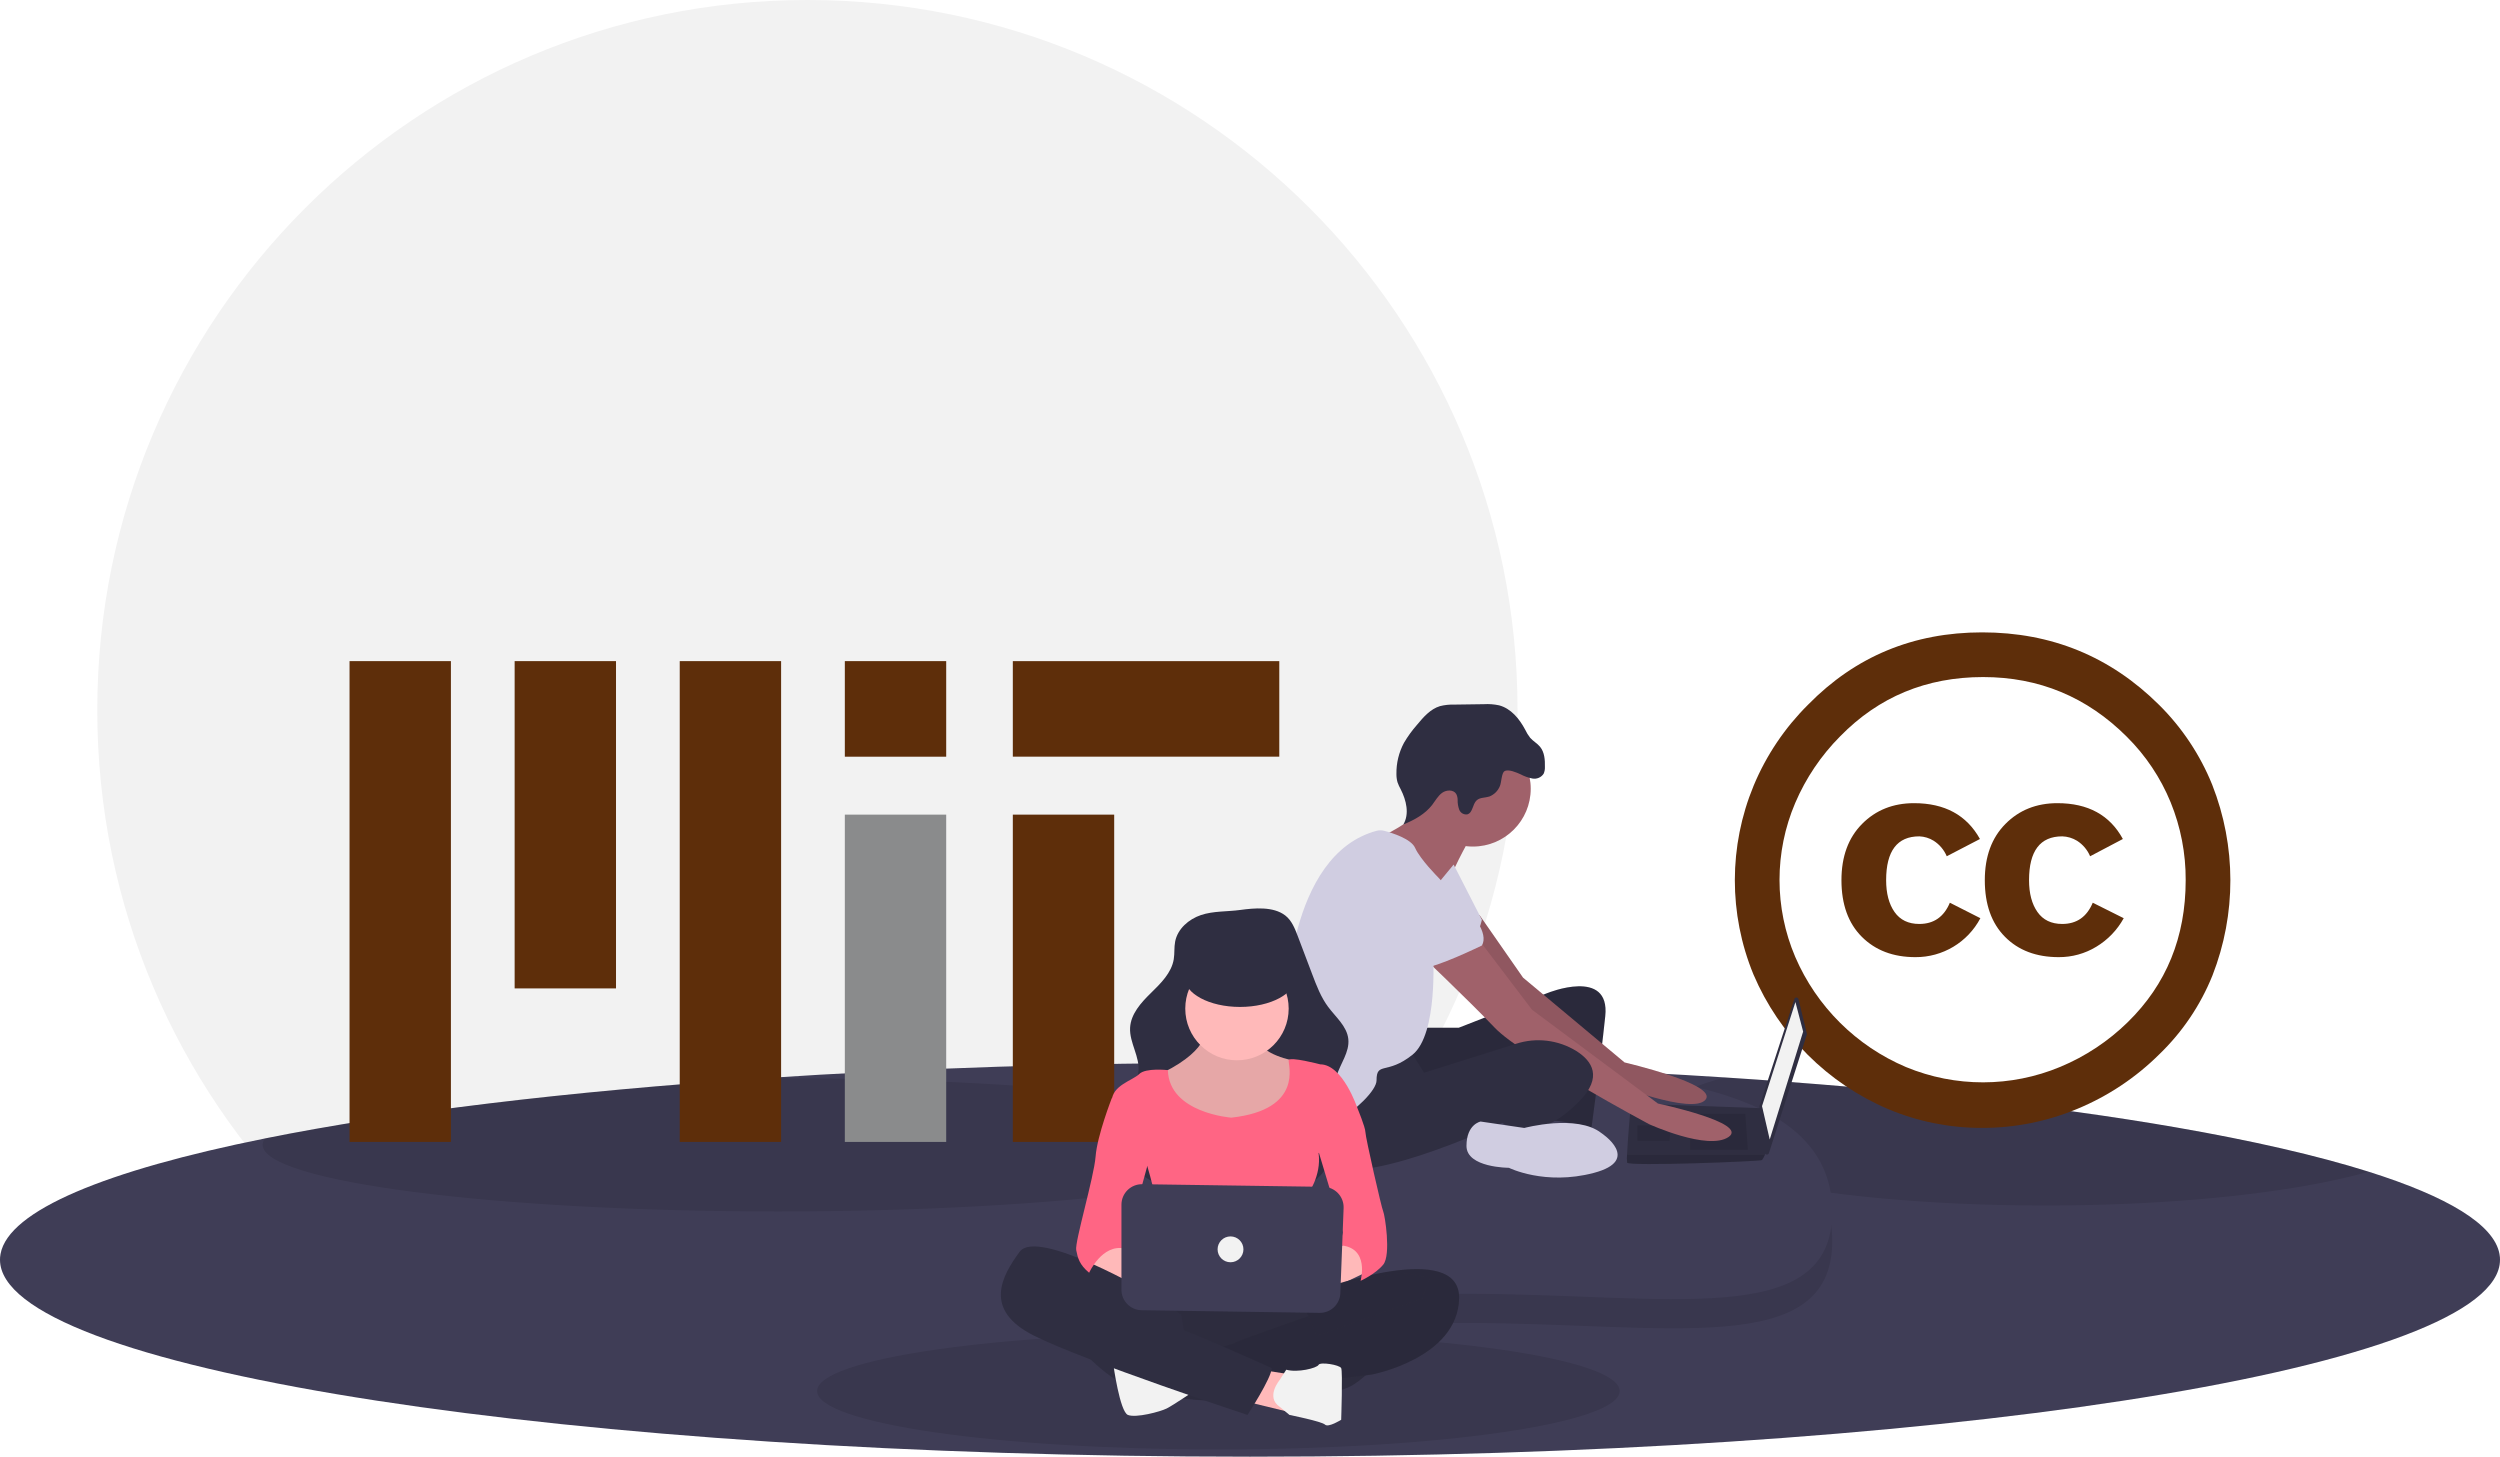
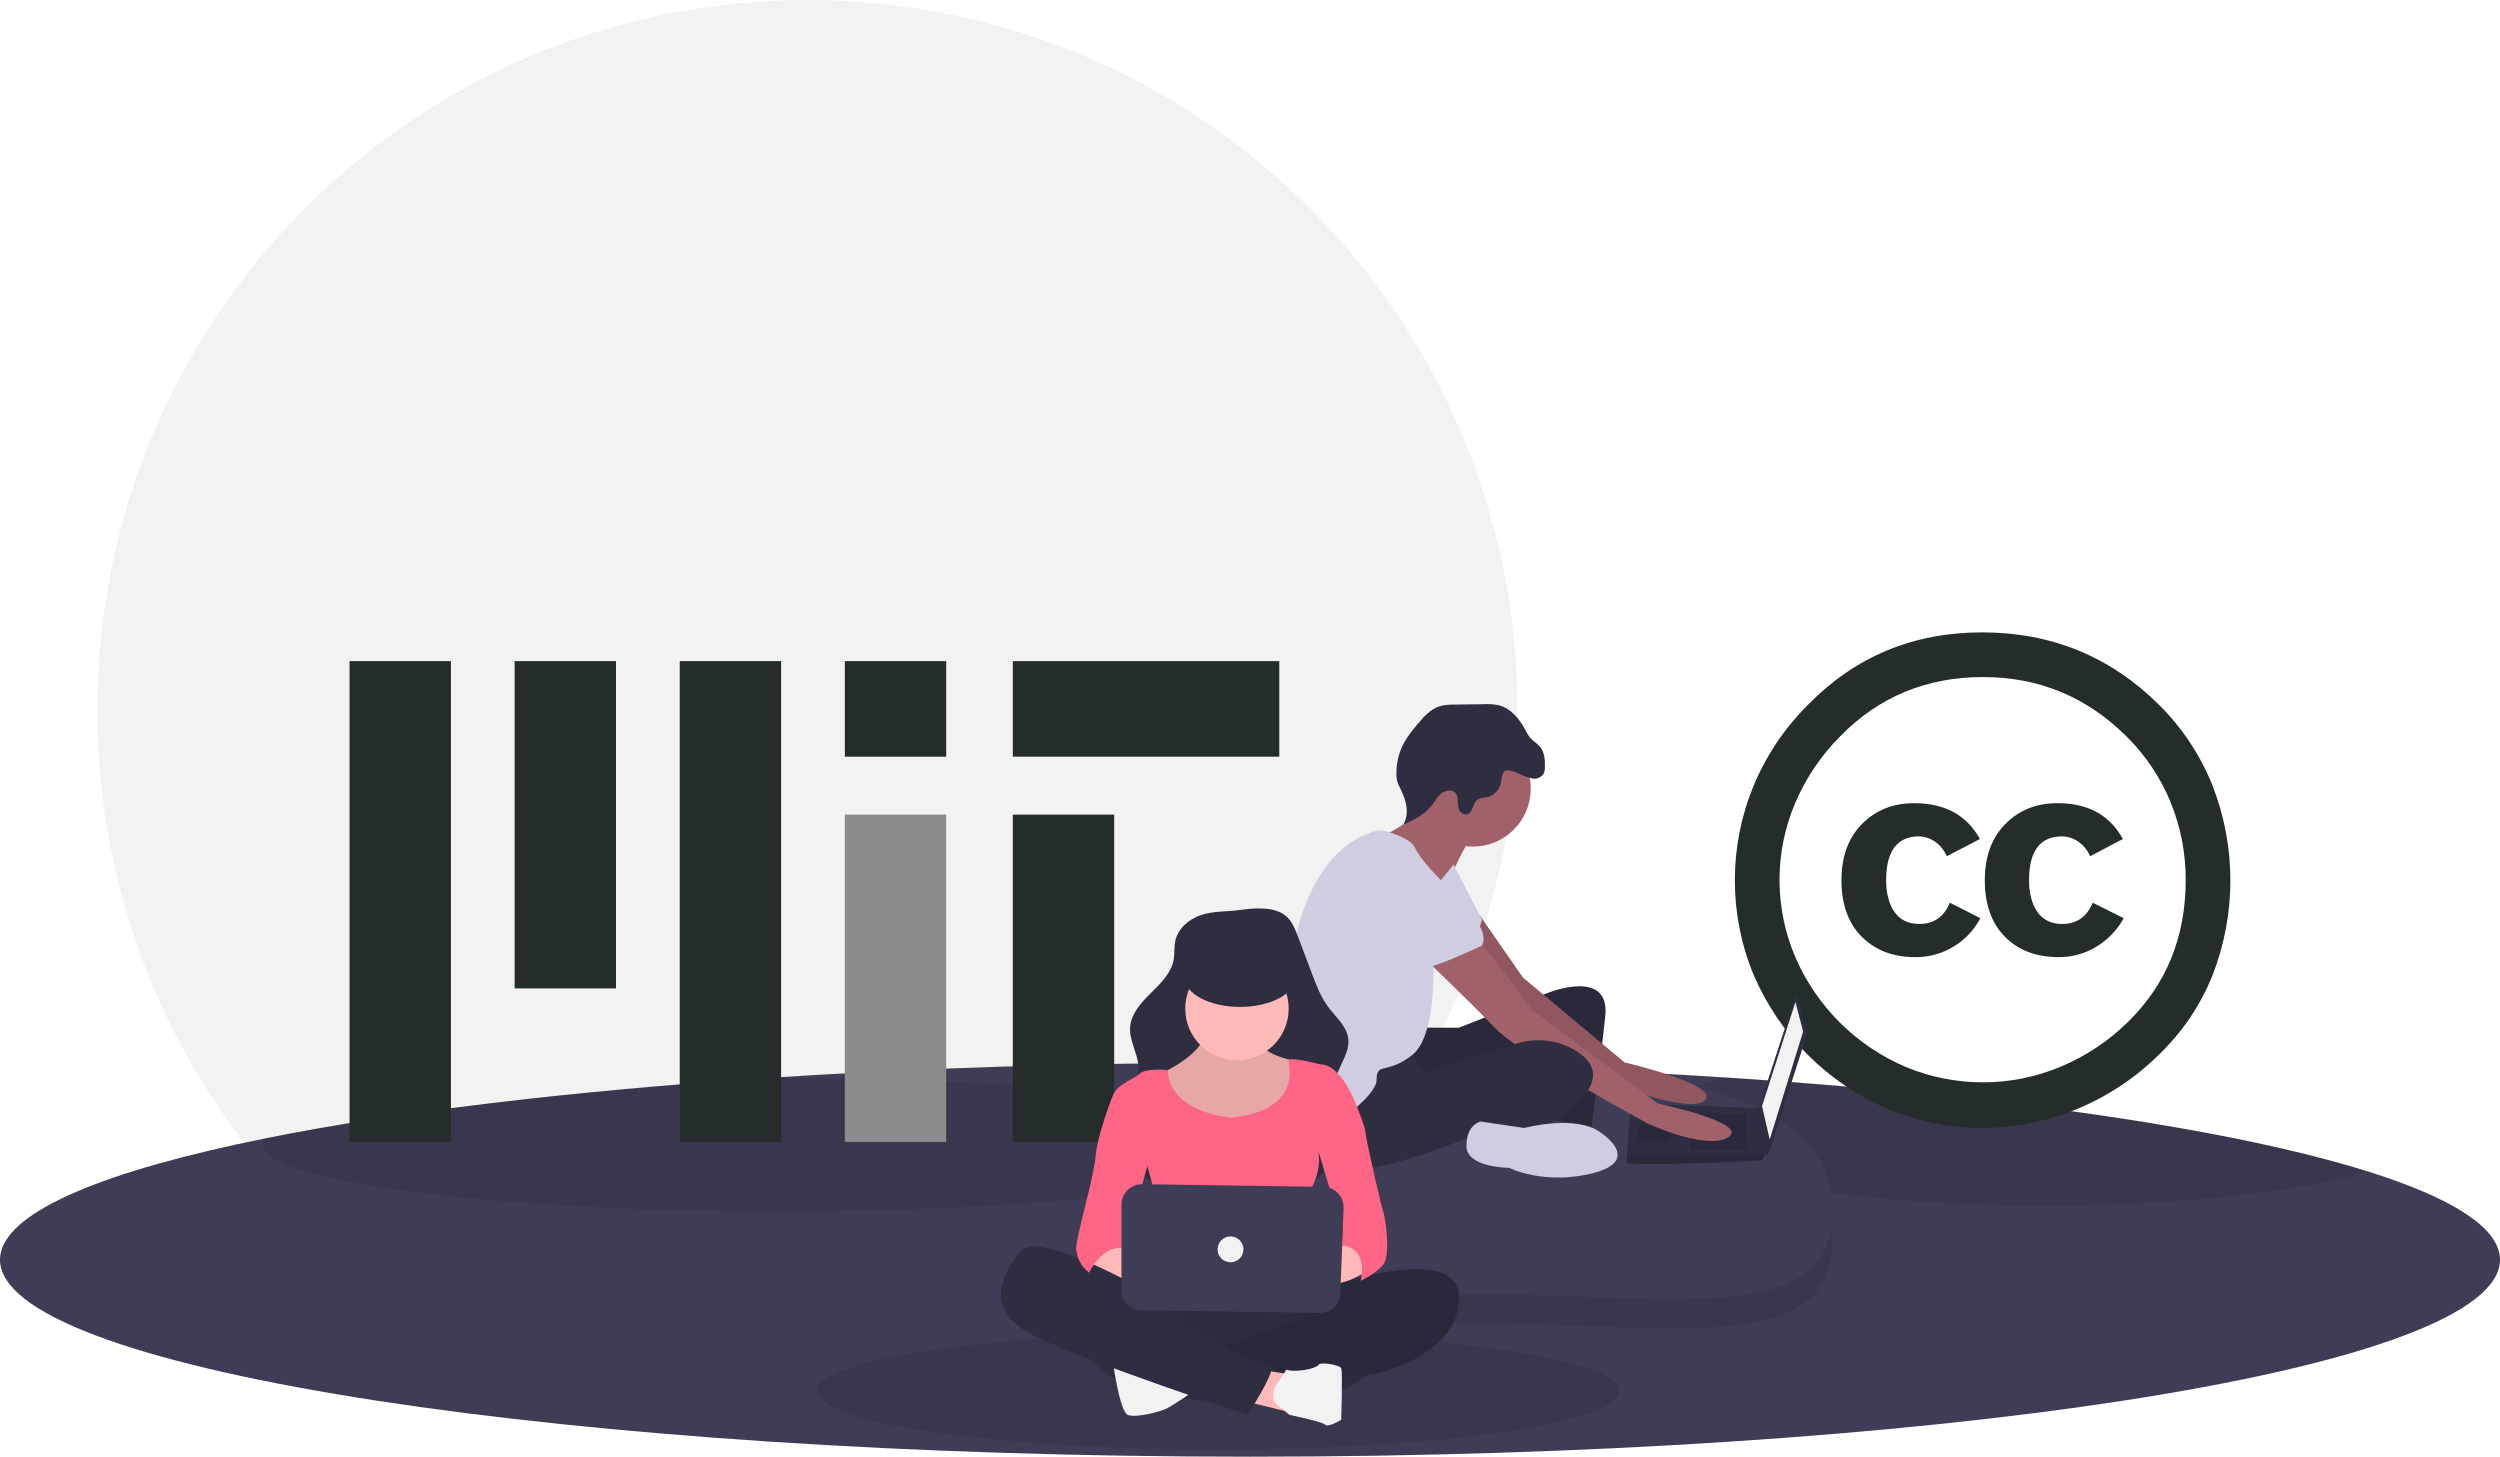
<svg xmlns="http://www.w3.org/2000/svg" data-name="Layer 1" width="1028" height="598.997" viewBox="0 0 1028 598.997">
  <circle cx="332.005" cy="292.004" r="292.004" fill="#f2f2f2" />
  <path d="M1028 517.997a13.69 13.69 0 01-.17 2.12c-7.14 43.76-234.46 78.88-513.83 78.88S7.31 563.877.17 520.117a13.675 13.675 0 01-.17-2.12c0-.2 0-.41.02-.61 0-.11.01-.21.01-.32a.49.49 0 00.01-.12c.04-.45.1-.88.18-1.32 3.26-17.89 43.35-34.33 108.74-47.5 53.48-10.77 123.89-19.36 204.93-24.76 61.5-4.1 129.12-6.37 200.11-6.37 57.12 0 112.06 1.47 163.38 4.17h.02q16.11.855 31.74 1.87c71.33 4.62 134.63 11.69 185.63 20.54 31.37 5.45 58.1 11.58 79.19 18.22h.01c32.46 10.23 51.6 21.7 53.81 33.83.08.44.14.87.18 1.32a.487.487 0 00.01.12c0 .11.01.21.01.32.02.2.02.41.02.61z" fill="#3f3d56" />
  <ellipse cx="501" cy="571.997" rx="165" ry="24" opacity=".1" />
  <path d="M973.96 481.797c-5.77 1.65-12.27 3.18-19.4 4.58-29.36 5.78-69.42 9.33-113.53 9.33-49.28 0-93.45-4.43-123.38-11.44-24.84-5.82-39.88-13.39-39.88-21.7 0-7.3 11.64-14.06 31.37-19.53 71.33 4.62 134.63 11.69 185.63 20.54 31.37 5.45 58.1 11.58 79.19 18.22zM532 470.747c0 15.13-94.92 27.4-212 27.4s-212-12.27-212-27.4a4.372 4.372 0 01.96-2.62c53.48-10.77 123.89-19.36 204.93-24.76q3.045-.015 6.11-.01c117.08 0 212 12.26 212 27.39z" opacity=".1" />
-   <path fill="#5e2e0a" d="M416.472 334.975h41.685v134.584h-41.685zm-136.966-63.124h41.685v197.708h-41.685zm-135.776 0h41.685v197.708H143.73zm67.888 0h41.685v134.584h-41.685zm135.775 0h41.685v39.303h-41.685z" />
+   <path fill="#242d2c" d="M416.472 334.975h41.685v134.584h-41.685zm-136.966-63.124h41.685v197.708h-41.685zm-135.776 0h41.685v197.708H143.73zm67.888 0h41.685v134.584h-41.685zm135.775 0h41.685v39.303h-41.685z" />
  <path fill="#8a8b8c" d="M347.393 334.975h41.685v134.584h-41.685z" />
-   <path fill="#5e2e0a" d="M416.472 271.851h109.573v39.303H416.472zm398.59-11.822q42.748 0 72.774 29.84a97.983 97.983 0 0121.832 32.838 107.346 107.346 0 01.095 78.409 93.533 93.533 0 01-21.74 32.294 104.704 104.704 0 01-33.84 22.56 101.425 101.425 0 01-39.115 7.824 99.015 99.015 0 01-38.661-7.734 104.845 104.845 0 01-55.4-55.396 101.764 101.764 0 01.09-77.594 102.307 102.307 0 0122.468-33.386q29.109-29.649 71.497-29.655zm.37 18.377q-34.93 0-58.769 24.38a87.595 87.595 0 00-18.466 27.38 80.789 80.789 0 000 63.312 86.249 86.249 0 0045.577 45.31 82.687 82.687 0 0063.41-.09 87.995 87.995 0 0027.741-18.374q23.831-23.287 23.828-58.405a83.659 83.659 0 00-6.186-32.02 81.465 81.465 0 00-18.002-26.93q-24.576-24.561-59.134-24.563zm-1.277 66.59l-13.65 7.098a14.006 14.006 0 00-5.364-6.368 12.087 12.087 0 00-5.916-1.818q-13.64 0-13.646 18.011 0 8.186 3.454 13.095 3.458 4.915 10.192 4.916 8.916 0 12.557-8.733l12.55 6.368a29.99 29.99 0 01-26.744 16.011q-13.644 0-22.016-8.37-8.367-8.367-8.367-23.284 0-14.556 8.46-23.105 8.457-8.549 21.379-8.552 18.926-.01 27.11 14.732zm58.764 0l-13.464 7.098a13.992 13.992 0 00-5.368-6.368 12.373 12.373 0 00-6.094-1.818q-13.645 0-13.65 18.011 0 8.186 3.458 13.095 3.453 4.915 10.192 4.916 8.907 0 12.547-8.733l12.736 6.368a31.277 31.277 0 01-11.274 11.736 29.398 29.398 0 01-15.464 4.275q-13.831 0-22.1-8.37-8.29-8.367-8.284-23.284 0-14.556 8.463-23.105 8.453-8.549 21.373-8.552 18.922-.01 26.93 14.732z" />
+   <path fill="#242d2c" d="M416.472 271.851h109.573v39.303H416.472zm398.59-11.822q42.748 0 72.774 29.84a97.983 97.983 0 0121.832 32.838 107.346 107.346 0 01.095 78.409 93.533 93.533 0 01-21.74 32.294 104.704 104.704 0 01-33.84 22.56 101.425 101.425 0 01-39.115 7.824 99.015 99.015 0 01-38.661-7.734 104.845 104.845 0 01-55.4-55.396 101.764 101.764 0 01.09-77.594 102.307 102.307 0 0122.468-33.386q29.109-29.649 71.497-29.655zm.37 18.377q-34.93 0-58.769 24.38a87.595 87.595 0 00-18.466 27.38 80.789 80.789 0 000 63.312 86.249 86.249 0 0045.577 45.31 82.687 82.687 0 0063.41-.09 87.995 87.995 0 0027.741-18.374q23.831-23.287 23.828-58.405a83.659 83.659 0 00-6.186-32.02 81.465 81.465 0 00-18.002-26.93q-24.576-24.561-59.134-24.563zm-1.277 66.59l-13.65 7.098a14.006 14.006 0 00-5.364-6.368 12.087 12.087 0 00-5.916-1.818q-13.64 0-13.646 18.011 0 8.186 3.454 13.095 3.458 4.915 10.192 4.916 8.916 0 12.557-8.733l12.55 6.368a29.99 29.99 0 01-26.744 16.011q-13.644 0-22.016-8.37-8.367-8.367-8.367-23.284 0-14.556 8.46-23.105 8.457-8.549 21.379-8.552 18.926-.01 27.11 14.732zm58.764 0l-13.464 7.098a13.992 13.992 0 00-5.368-6.368 12.373 12.373 0 00-6.094-1.818q-13.645 0-13.65 18.011 0 8.186 3.458 13.095 3.453 4.915 10.192 4.916 8.907 0 12.547-8.733l12.736 6.368a31.277 31.277 0 01-11.274 11.736 29.398 29.398 0 01-15.464 4.275q-13.831 0-22.1-8.37-8.29-8.367-8.284-23.284 0-14.556 8.463-23.105 8.453-8.549 21.373-8.552 18.922-.01 26.93 14.732z" />
  <path d="M753.417 510.336c0 48.737-67.934 33.662-151.113 33.662S452.2 559.073 452.2 510.336s67.925-59.338 151.104-59.338 150.113 10.6 150.113 59.338z" opacity=".1" />
  <path d="M753.417 498.336c0 48.737-67.934 33.662-151.113 33.662S452.2 547.073 452.2 498.336s67.925-59.338 151.104-59.338 150.113 10.6 150.113 59.338z" fill="#3f3d56" />
  <path d="M739.542 410.842l3.433 14.164a.885.885 0 01-.017.478l-15.576 48.673a.885.885 0 01-1.721-.17l-2.155-18.961a.885.885 0 01.038-.374l14.297-43.876a.885.885 0 011.7.066z" fill="#2f2e41" />
  <path fill="#f2f2f2" d="M738.278 412.038l3.171 12.152-13.738 44.382-3.17-13.737 13.737-42.797z" />
  <path d="M669.064 478.083c.528 1.585 54.949-.529 55.477-1.057a11.469 11.469 0 001.163-2.114c.496-1.056.95-2.113.95-2.113l-2.113-17.108-53.892-1.913s-1.347 14.498-1.622 21.134a15.853 15.853 0 00.037 3.17z" fill="#2f2e41" />
  <path opacity=".1" d="M717.673 458.005l1.056 14.794h-23.776v-14.794h22.72zm-30.645 4.755l.142-.028-.67 6.368h-13.209v-6.34h13.737zm-17.964 15.323c.528 1.585 54.949-.529 55.477-1.057a11.469 11.469 0 001.163-2.114h-56.677a15.853 15.853 0 00.037 3.17z" />
  <path d="M585.055 422.605h14.794l36.457-14.265s25.89-10.568 23.776 9.51-5.812 47.024-5.812 47.024-11.624-5.284-17.964-3.699-2.114-32.23-2.114-32.23-51.778 24.833-56.534 21.663-5.811-25.361-5.811-25.361z" fill="#2f2e41" />
  <path d="M585.055 422.605h14.794l36.457-14.265s25.89-10.568 23.776 9.51-5.812 47.024-5.812 47.024-11.624-5.284-17.964-3.699-2.114-32.23-2.114-32.23-51.778 24.833-56.534 21.663-5.811-25.361-5.811-25.361z" opacity=".1" />
  <path d="M608.363 376.276l17.904 25.723 41.74 34.872s38.57 8.982 33.287 15.322-37.514-6.34-37.514-6.34-48.08-34.872-49.665-37.513-19.02-27.475-19.02-27.475z" fill="#a0616a" />
  <path d="M608.363 376.276l17.904 25.723 41.74 34.872s38.57 8.982 33.287 15.322-37.514-6.34-37.514-6.34-48.08-34.872-49.665-37.513-19.02-27.475-19.02-27.475z" opacity=".1" />
  <circle cx="605.661" cy="324.331" r="23.776" fill="#a0616a" />
  <path d="M604.076 345.465s-7.925 13.738-9.51 21.135-23.776-14.794-23.776-14.794l-2.906-7.662s20.87-9.774 19.285-17.7 16.907 19.021 16.907 19.021z" fill="#a0616a" />
  <path d="M597.736 355.504l11.624 22.72s-2.642 11.095-6.869 12.152-22.19-13.738-22.19-13.738z" fill="#d0cde1" />
  <path d="M608.303 386.677l21.663 28.531 51.778 38.57s37.514 7.925 29.06 13.737-32.758-5.283-32.758-5.283-52.307-28.003-63.403-39.627-31.701-31.173-31.701-31.173z" fill="#a0616a" />
  <path d="M579.244 431.059l6.34 10.039 37.84-11.905a29.751 29.751 0 0124.77 2.989c6.604 4.16 10.831 10.765 1.32 20.54-19.02 19.549-31.7 8.981-31.7 8.981s-63.932 30.117-74.499 15.323-11.095-22.191-11.095-22.191 40.683-25.361 47.024-23.776z" fill="#2f2e41" />
  <path d="M658.497 465.93s16.907 11.096-3.17 16.38-34.872-2.114-34.872-2.114-17.436 0-17.436-8.982 5.812-10.039 5.812-10.039l17.964 2.642s21.663-5.812 31.702 2.113z" fill="#d0cde1" />
  <path d="M625.166 318.35a17.728 17.728 0 004.982 1.785 4.548 4.548 0 004.596-1.97 6.18 6.18 0 00.522-2.794c.063-2.902-.147-6.038-1.985-8.283-1.17-1.43-2.878-2.33-4.09-3.724a17.598 17.598 0 01-2.067-3.378c-2.355-4.424-5.843-8.676-10.69-9.951a23.183 23.183 0 00-6.24-.477l-12.206.172a21.25 21.25 0 00-5.872.632c-3.93 1.188-6.79 4.492-9.41 7.651a47.851 47.851 0 00-5.396 7.448 26.133 26.133 0 00-3.098 12.804 11.98 11.98 0 00.44 3.388 18.801 18.801 0 001.33 2.925c2.29 4.496 3.649 10.112 1.071 14.45 4.478-1.83 8.909-4.228 11.863-8.059 1.322-1.714 2.358-3.72 4.12-4.977s4.63-1.367 5.76.479a5.163 5.163 0 01.582 2.418 11.084 11.084 0 00.668 4.081 3.058 3.058 0 003.322 1.896c2.3-.648 2.08-4.179 3.852-5.782 1.346-1.218 3.422-.986 5.15-1.538a7.643 7.643 0 004.387-4.321c.655-1.468.645-5.31 1.884-6.105 1.553-.997 5.085.588 6.525 1.23z" fill="#2f2e41" />
  <path d="M565.996 341.638a6.27 6.27 0 013.264.008c3.392.911 10.995 3.321 12.625 6.99 2.114 4.755 9.51 12.152 9.51 12.152s10.04 10.038 7.926 16.907-10.039 14.794-10.039 14.794 2.114 32.758-8.453 41.212-14.794 2.642-14.794 10.567-32.758 32.758-39.099 17.436c0 0 3.17-28.532 2.114-38.57-1.042-9.894.483-71.624 36.946-81.496z" fill="#d0cde1" />
  <path d="M582.942 354.976s32.23 23.776 26.418 33.814c0 0-19.55 9.51-23.776 8.982s-20.606-19.02-24.833-20.605-6.34-30.117 22.191-22.191z" fill="#d0cde1" />
  <path d="M493.81 376.281c-5.012 1.693-9.553 5.653-10.58 10.843-.476 2.406-.184 4.907-.584 7.327-.929 5.611-5.334 9.897-9.397 13.878s-8.258 8.606-8.555 14.286c-.324 6.22 4.187 12.047 3.406 18.226-.907 7.18-8.49 11.831-10.364 18.82-1.251 4.667.282 9.695 2.806 13.815 4.808 7.853 13.028 13.184 21.78 16.041s18.076 3.46 27.283 3.556c11.21.117 23.383-.845 31.806-8.244a25.48 25.48 0 008.459-16.588c.8-8.571-2.777-17.427-.31-25.674 1.553-5.19 5.447-9.93 4.866-15.316-.568-5.266-5.168-8.999-8.323-13.253-2.946-3.972-4.734-8.663-6.486-13.288l-5.995-15.824c-1.178-3.11-2.472-6.382-5.098-8.424-4.917-3.822-12.823-3.07-18.572-2.283-5.333.732-11.012.37-16.141 2.102z" fill="#2f2e41" />
  <path d="M495.688 422.376s2.658 8.637-17.274 18.603 1.994 20.595 1.994 20.595l23.252 5.315s23.918-3.322 26.575-7.308 7.308-17.274 5.98-19.267a31.061 31.061 0 00-3.322-3.986s-15.945-2.658-15.28-9.966-21.925-3.986-21.925-3.986z" fill="#ffb9b9" />
  <path d="M495.688 422.376s2.658 8.637-17.274 18.603 1.994 20.595 1.994 20.595l23.252 5.315s23.918-3.322 26.575-7.308 7.308-17.274 5.98-19.267a31.061 31.061 0 00-3.322-3.986s-15.945-2.658-15.28-9.966-21.925-3.986-21.925-3.986z" opacity=".1" />
  <circle cx="508.643" cy="414.736" r="21.26" fill="#ffb9b9" />
  <path d="M506.318 459.58s-25.604-1.872-26.09-19.538c0 0-9.122-1.057-11.78 1.6s-11.293 4.651-11.293 11.295 14.616 26.575 14.616 26.575 7.972 26.575 4.65 31.225-3.986 16.61-3.986 16.61 33.219-2.658 38.534 0 26.574 2.657 27.903 0-1.329-35.876-1.329-35.876 5.98-7.973 4.651-17.274l15.945-18.602s-5.98-17.938-15.28-17.938c0 0-12.624-3.322-12.956-1.661s6.312 20.263-23.585 23.585z" fill="#ff6584" />
  <path d="M446.525 518.045s5.979 9.302 21.26 11.295 17.938-3.322 16.609-4.65-17.274-7.309-17.274-7.309l-9.301-7.308zm108.956-7.972l-17.273 9.966s-22.589-1.33-13.952 5.315 24.582 3.986 24.582 3.986l15.28-7.308z" fill="#ffb9b9" />
  <path d="M469.113 527.347s-15.945 39.197 3.322 45.177 72.416 4.65 84.375-3.322 15.28-18.602 13.288-21.924-15.281-12.623-24.582-13.288-76.403-6.643-76.403-6.643z" fill="#2f2e41" />
  <path d="M469.113 527.347s-15.945 39.197 3.322 45.177 72.416 4.65 84.375-3.322 15.28-18.602 13.288-21.924-15.281-12.623-24.582-13.288-76.403-6.643-76.403-6.643z" opacity=".05" />
  <path d="M544.378 529.782s56.28-20.373 55.616 4.208-35.876 31.226-35.876 31.226l-10.63 1.328-58.464 1.994s1.993-10.63-2.658-11.96c0 0 15.28-3.985 15.945-4.65s38.534-13.951 41.191-14.616 10.63-5.98 16.61-5.315c0 0 6.643-5.315 13.951-3.986l-20.595 1.329z" fill="#2f2e41" />
  <path d="M544.378 529.782s56.28-20.373 55.616 4.208-35.876 31.226-35.876 31.226l-10.63 1.328-58.464 1.994s1.993-10.63-2.658-11.96c0 0 15.28-3.985 15.945-4.65s38.534-13.951 41.191-14.616 10.63-5.98 16.61-5.315c0 0 6.643-5.315 13.951-3.986l-20.595 1.329z" opacity=".1" />
  <path fill="#2f2e41" d="M534.434 533.081l7.096 16.19 43.184-15.281 3.322-8.636-11.295-1.994-22.706 3.987-9.848 2.657-9.753 3.077z" />
  <path opacity=".1" d="M534.434 533.081l7.096 16.19 43.184-15.281 3.322-8.636-11.295-1.994-22.706 3.987-9.848 2.657-9.753 3.077z" />
  <path d="M442.538 552.593s12.623 15.945 27.24 19.93 22.588-1.328 22.588-1.328l-4.65-18.602-1.993-11.959-8.637-5.98-17.274-7.972-20.595-6.643s-8.637-1.33-8.637 0 7.972 21.26 7.972 21.26z" fill="#2f2e41" />
  <path d="M457.819 561.23s2.657 19.266 5.98 20.595 13.287-1.329 15.944-2.657 11.69-7.46 11.69-7.46-31.62-11.807-33.614-10.478z" fill="#f2f2f2" />
  <path fill="#ffb9b9" d="M518.277 563.223l12.623 1.993-1.329 15.28-17.607-4.276 6.313-12.997z" />
  <path d="M526.186 567.475s-5.916 7.042.063 11.028l3.986 3.322s13.288 2.657 14.616 3.986 6.644-1.993 6.644-1.993.665-19.931 0-21.26-8.637-2.657-9.301-1.328-8.637 3.321-13.287 1.993z" fill="#f2f2f2" />
  <path d="M473.1 531.997s-46.506-27.239-53.815-17.273-15.28 23.917 5.98 34.547 87.697 32.554 87.697 32.554 9.965-15.28 9.965-19.267c0 0-35.211-15.945-41.19-17.273s-29.897-16.61-33.22-17.938-7.972-5.315-7.972-5.315z" fill="#2f2e41" />
  <path d="M459.812 449.615l-2.657 1.993s-5.98 15.281-6.644 23.918-8.637 35.211-7.973 38.533 1.33 5.98 5.315 9.301c0 0 5.315-11.958 14.617-9.965l11.294-41.191zm93.012 0l5.315 5.98s3.322 7.972 3.322 9.965 6.643 31.226 7.308 32.554 3.322 17.938 0 21.925-9.301 6.643-9.301 6.643 3.986-13.952-8.637-14.616l1.329-5.315-11.96-39.862z" fill="#ff6584" />
  <path d="M461.14 495.356v34.995a8.413 8.413 0 008.29 8.413l73.185 1.084a8.413 8.413 0 008.532-8.09l1.346-34.998a8.413 8.413 0 00-8.286-8.736l-74.53-1.08a8.413 8.413 0 00-8.536 8.412z" fill="#3f3d56" />
  <ellipse cx="509.89" cy="401.732" rx="22.884" ry="12.322" fill="#2f2e41" />
  <circle cx="505.986" cy="513.727" r="5.315" fill="#f2f2f2" />
</svg>
